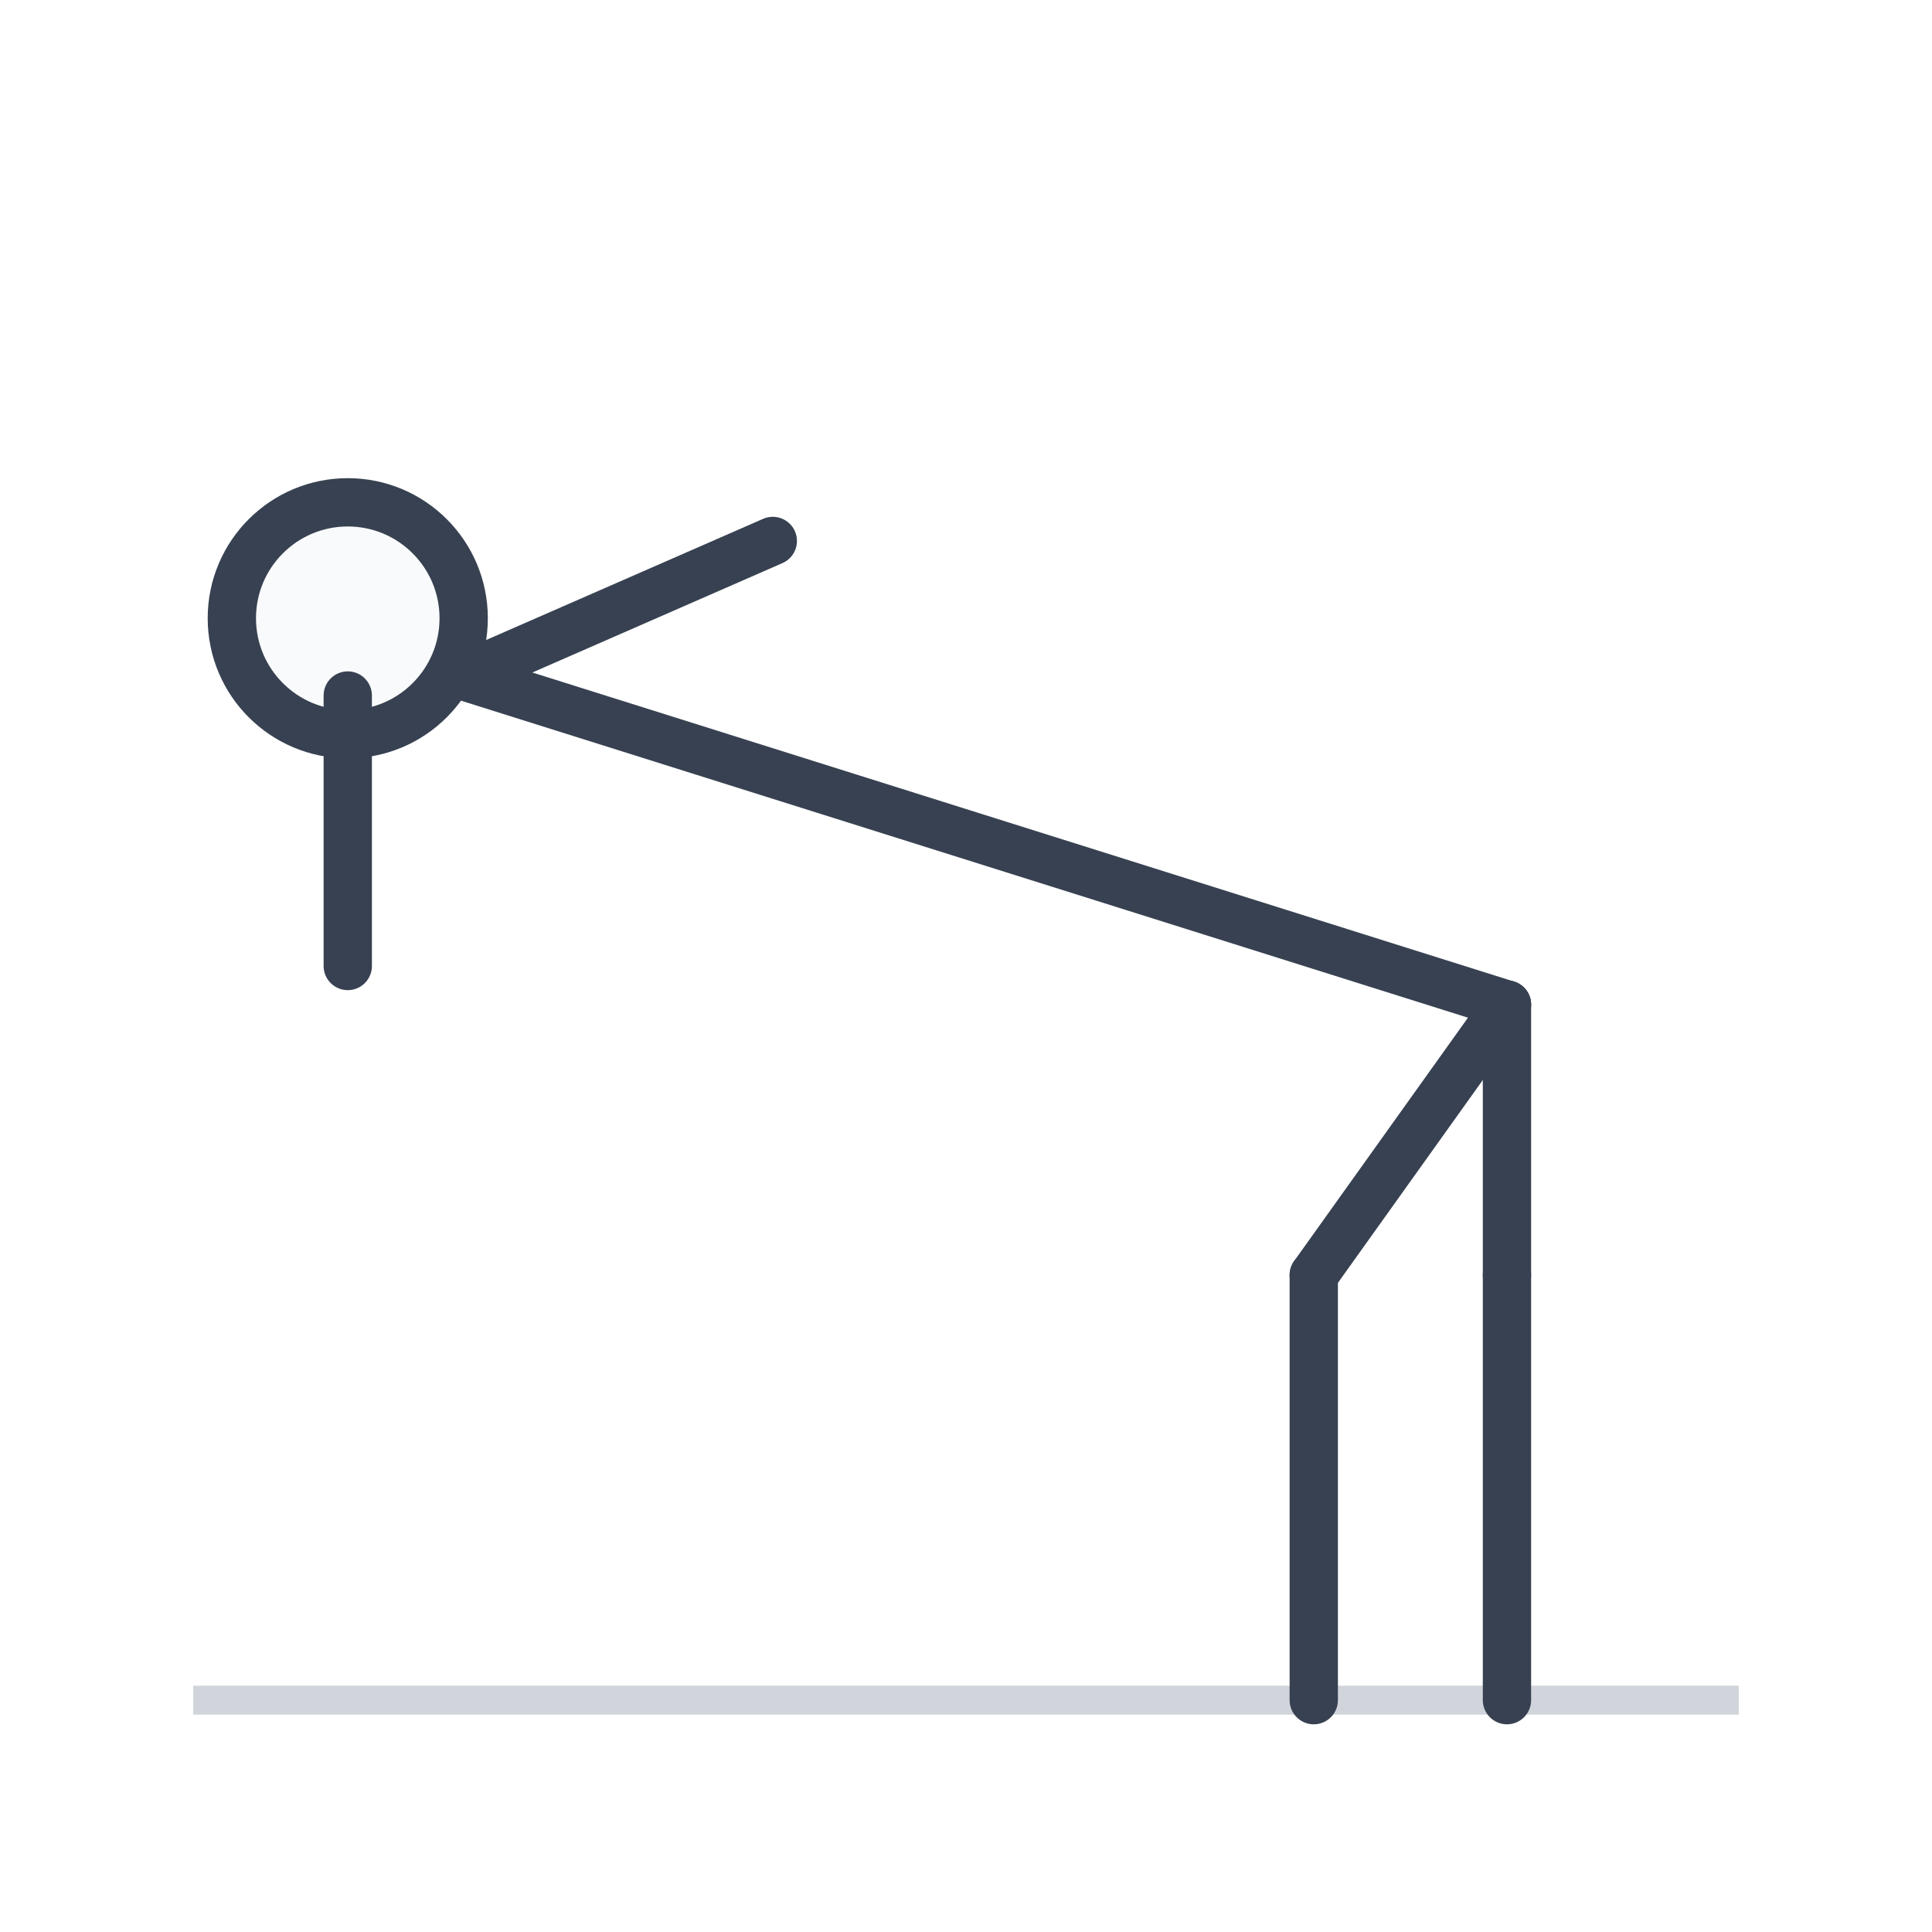
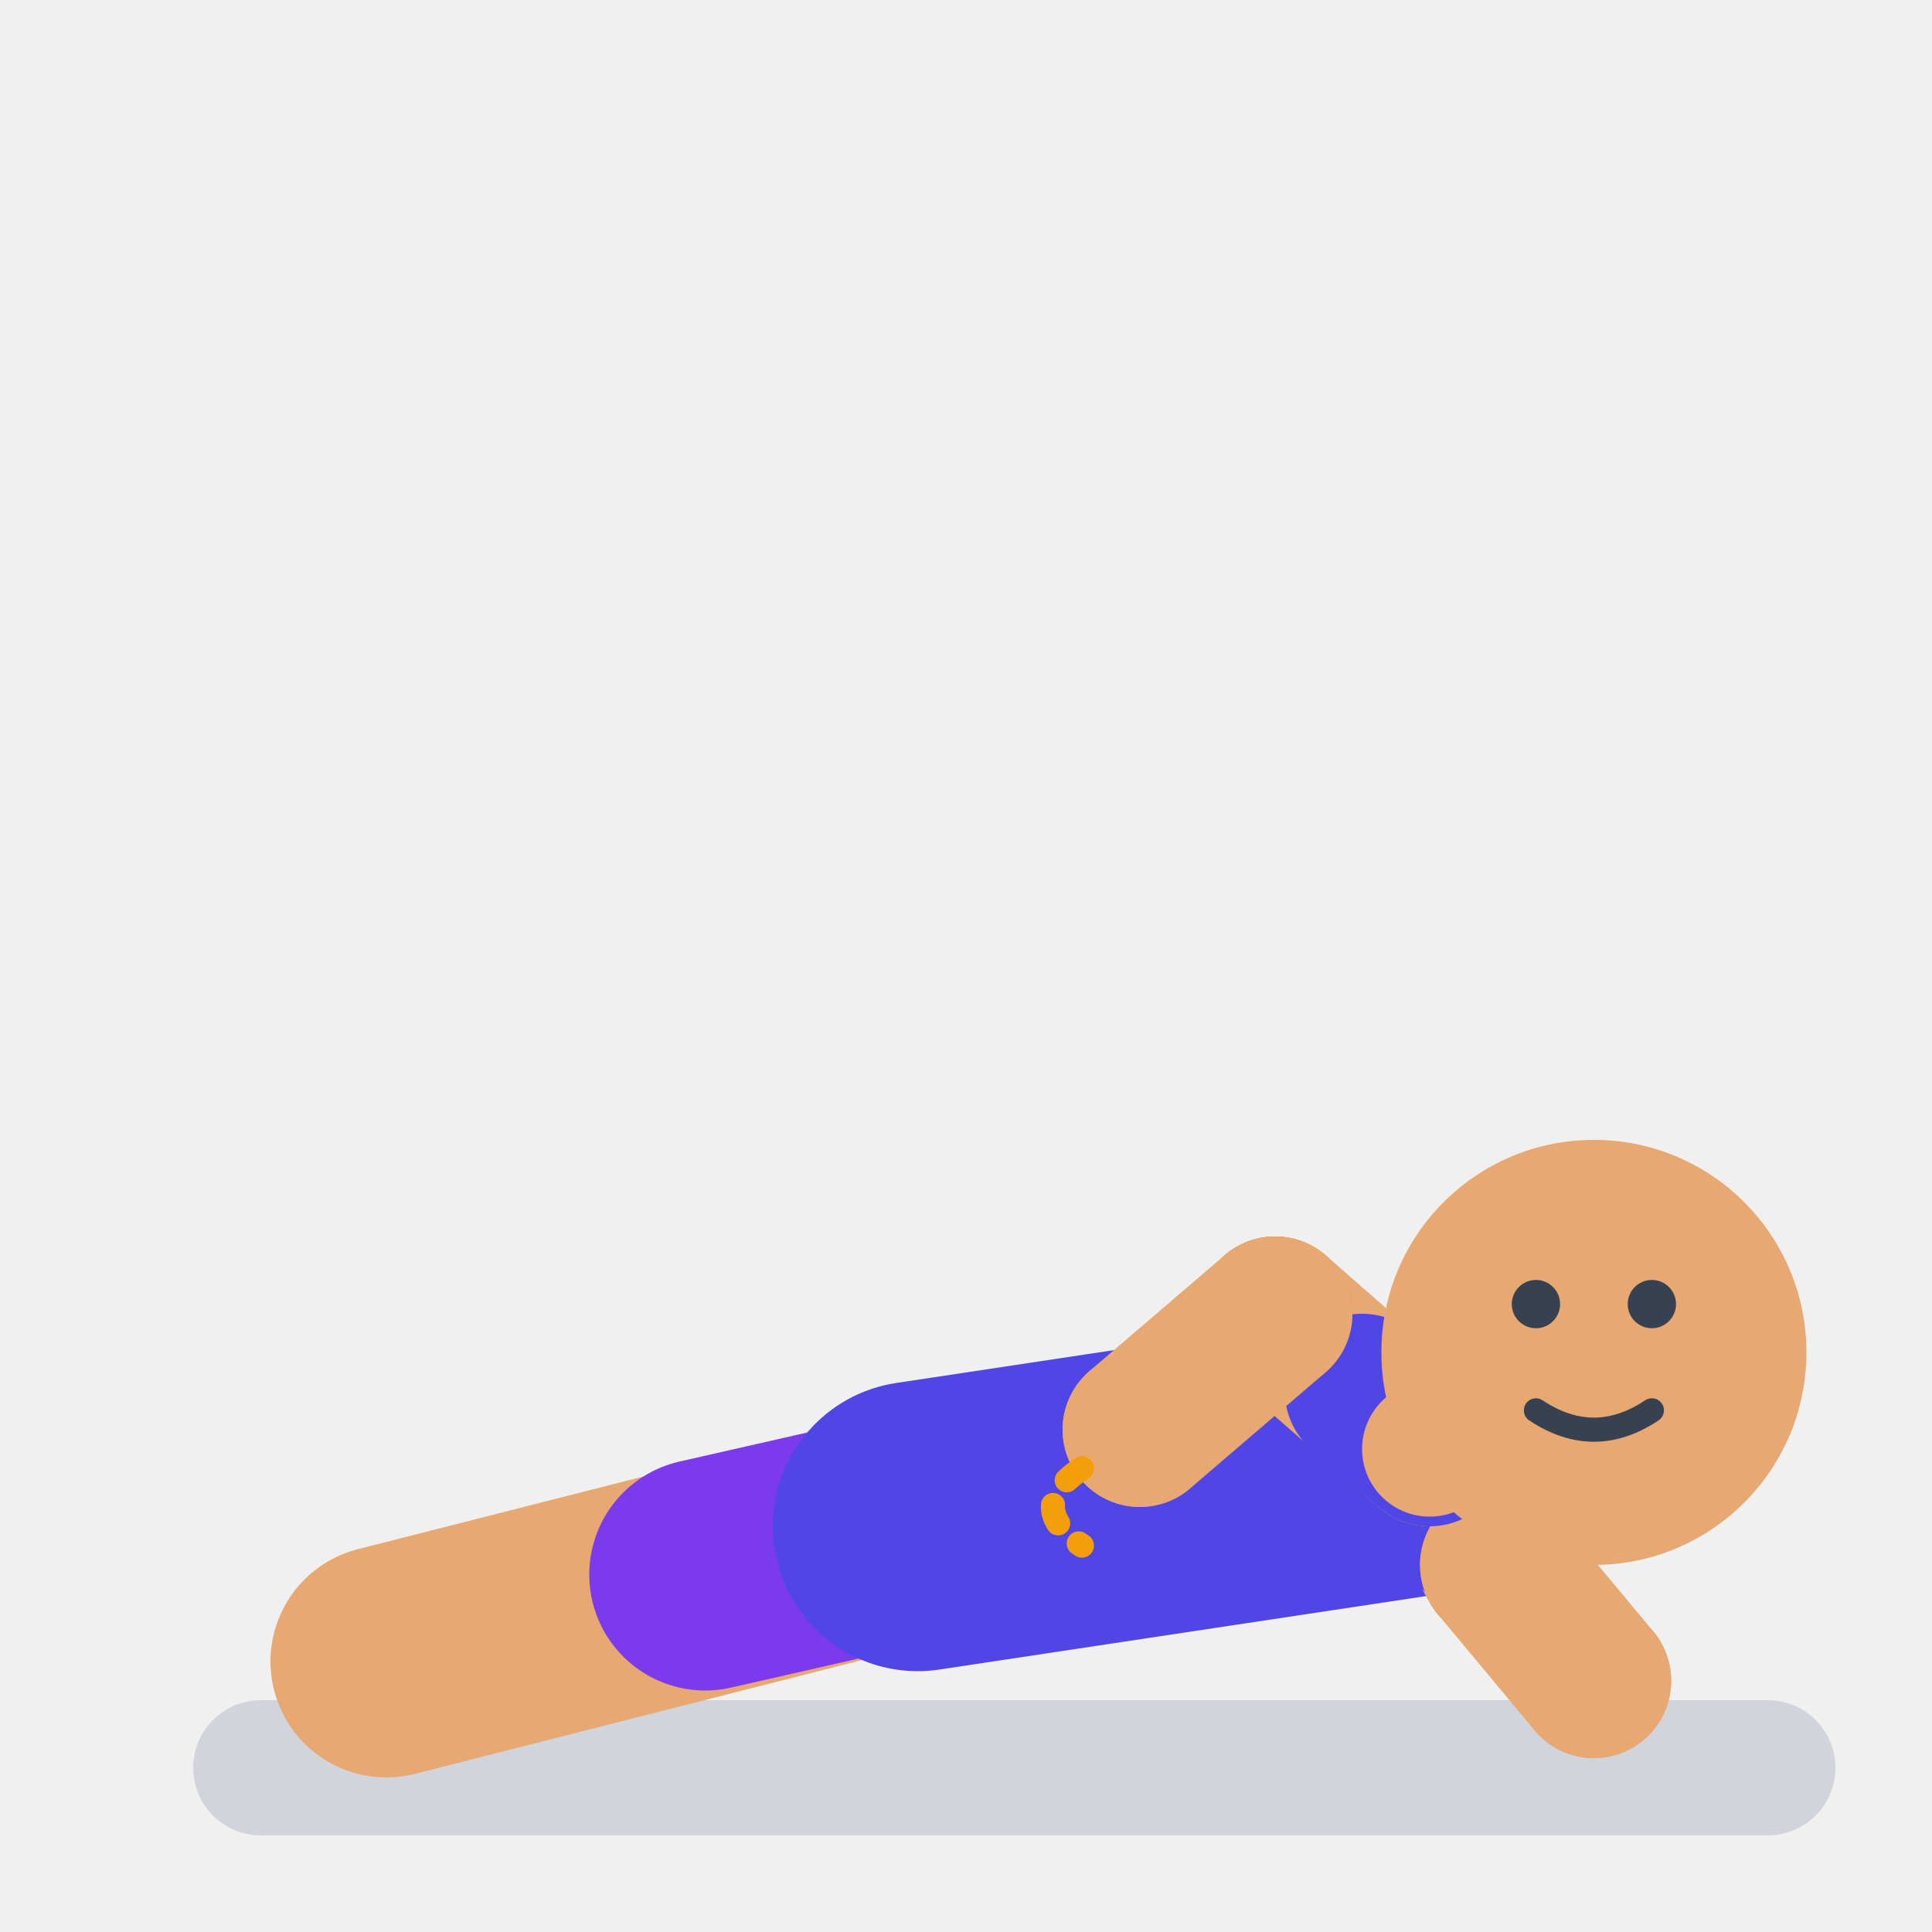
- <svg xmlns="http://www.w3.org/2000/svg" viewBox="0 0 100 100" width="100" height="100">
-   <rect width="100" height="100" fill="white" />
-   <line x1="10" y1="88" x2="90" y2="88" stroke="#d1d5db" stroke-width="1.5" />
-   <circle cx="18" cy="32" r="6" fill="#f9fafb" stroke="#374151" stroke-width="2.5" />
-   <line x1="24" y1="35" x2="78" y2="52" stroke="#374151" stroke-width="2.5" stroke-linecap="round" />
-   <line x1="18" y1="36" x2="18" y2="50" stroke="#374151" stroke-width="2.5" stroke-linecap="round" />
-   <line x1="24" y1="35" x2="40" y2="28" stroke="#374151" stroke-width="2.5" stroke-linecap="round" />
-   <line x1="78" y1="52" x2="78" y2="66" stroke="#374151" stroke-width="2.5" stroke-linecap="round" />
-   <line x1="78" y1="52" x2="68" y2="66" stroke="#374151" stroke-width="2.5" stroke-linecap="round" />
-   <line x1="78" y1="66" x2="78" y2="88" stroke="#374151" stroke-width="2.5" stroke-linecap="round" />
-   <line x1="68" y1="66" x2="68" y2="88" stroke="#374151" stroke-width="2.5" stroke-linecap="round" />
+ <svg xmlns="http://www.w3.org/2000/svg" viewBox="0 0 200 200" width="200" height="200">
+   <rect x="20" y="176" width="170" height="14" rx="7" fill="#D1D5DB" />
+   <line x1="95" y1="158" x2="40" y2="172" stroke="#E8A872" stroke-width="24" stroke-linecap="round" />
+   <line x1="95" y1="158" x2="73" y2="163" stroke="#7C3AED" stroke-width="24" stroke-linecap="round" />
+   <circle cx="40" cy="172" r="7" fill="#E8A872" />
+   <line x1="148" y1="150" x2="95" y2="158" stroke="#4F46E5" stroke-width="30" stroke-linecap="round" />
+   <line x1="148" y1="150" x2="155" y2="162" stroke="#E8A872" stroke-width="16" stroke-linecap="round" />
+   <line x1="148" y1="150" x2="153" y2="159" stroke="#4F46E5" stroke-width="16" stroke-linecap="round" />
+   <circle cx="155" cy="162" r="8" fill="#CF8E55" />
+   <line x1="155" y1="162" x2="165" y2="174" stroke="#E8A872" stroke-width="16" stroke-linecap="round" />
+   <circle cx="165" cy="174" r="8" fill="#E8A872" />
+   <line x1="148" y1="150" x2="132" y2="136" stroke="#E8A872" stroke-width="16" stroke-linecap="round" />
+   <line x1="148" y1="150" x2="141" y2="144" stroke="#4F46E5" stroke-width="16" stroke-linecap="round" />
+   <circle cx="132" cy="136" r="8" fill="#CF8E55" />
+   <line x1="132" y1="136" x2="118" y2="148" stroke="#E8A872" stroke-width="16" stroke-linecap="round" />
+   <circle cx="118" cy="148" r="8" fill="#E8A872" />
+   <line x1="148" y1="150" x2="158" y2="144" stroke="#E8A872" stroke-width="14" stroke-linecap="round" />
+   <circle cx="165" cy="140" r="22" fill="#E8A872" />
+   <circle cx="159" cy="135" r="2.5" fill="#374151" />
+   <circle cx="171" cy="135" r="2.5" fill="#374151" />
+   <path d="M159,146 Q165,150 171,146" stroke="#374151" stroke-width="2.5" fill="none" stroke-linecap="round" />
+   <path d="M112,152 Q106,156 112,160" stroke="#F59E0B" stroke-width="2.5" fill="none" stroke-linecap="round" stroke-dasharray="2,3" />
</svg>
